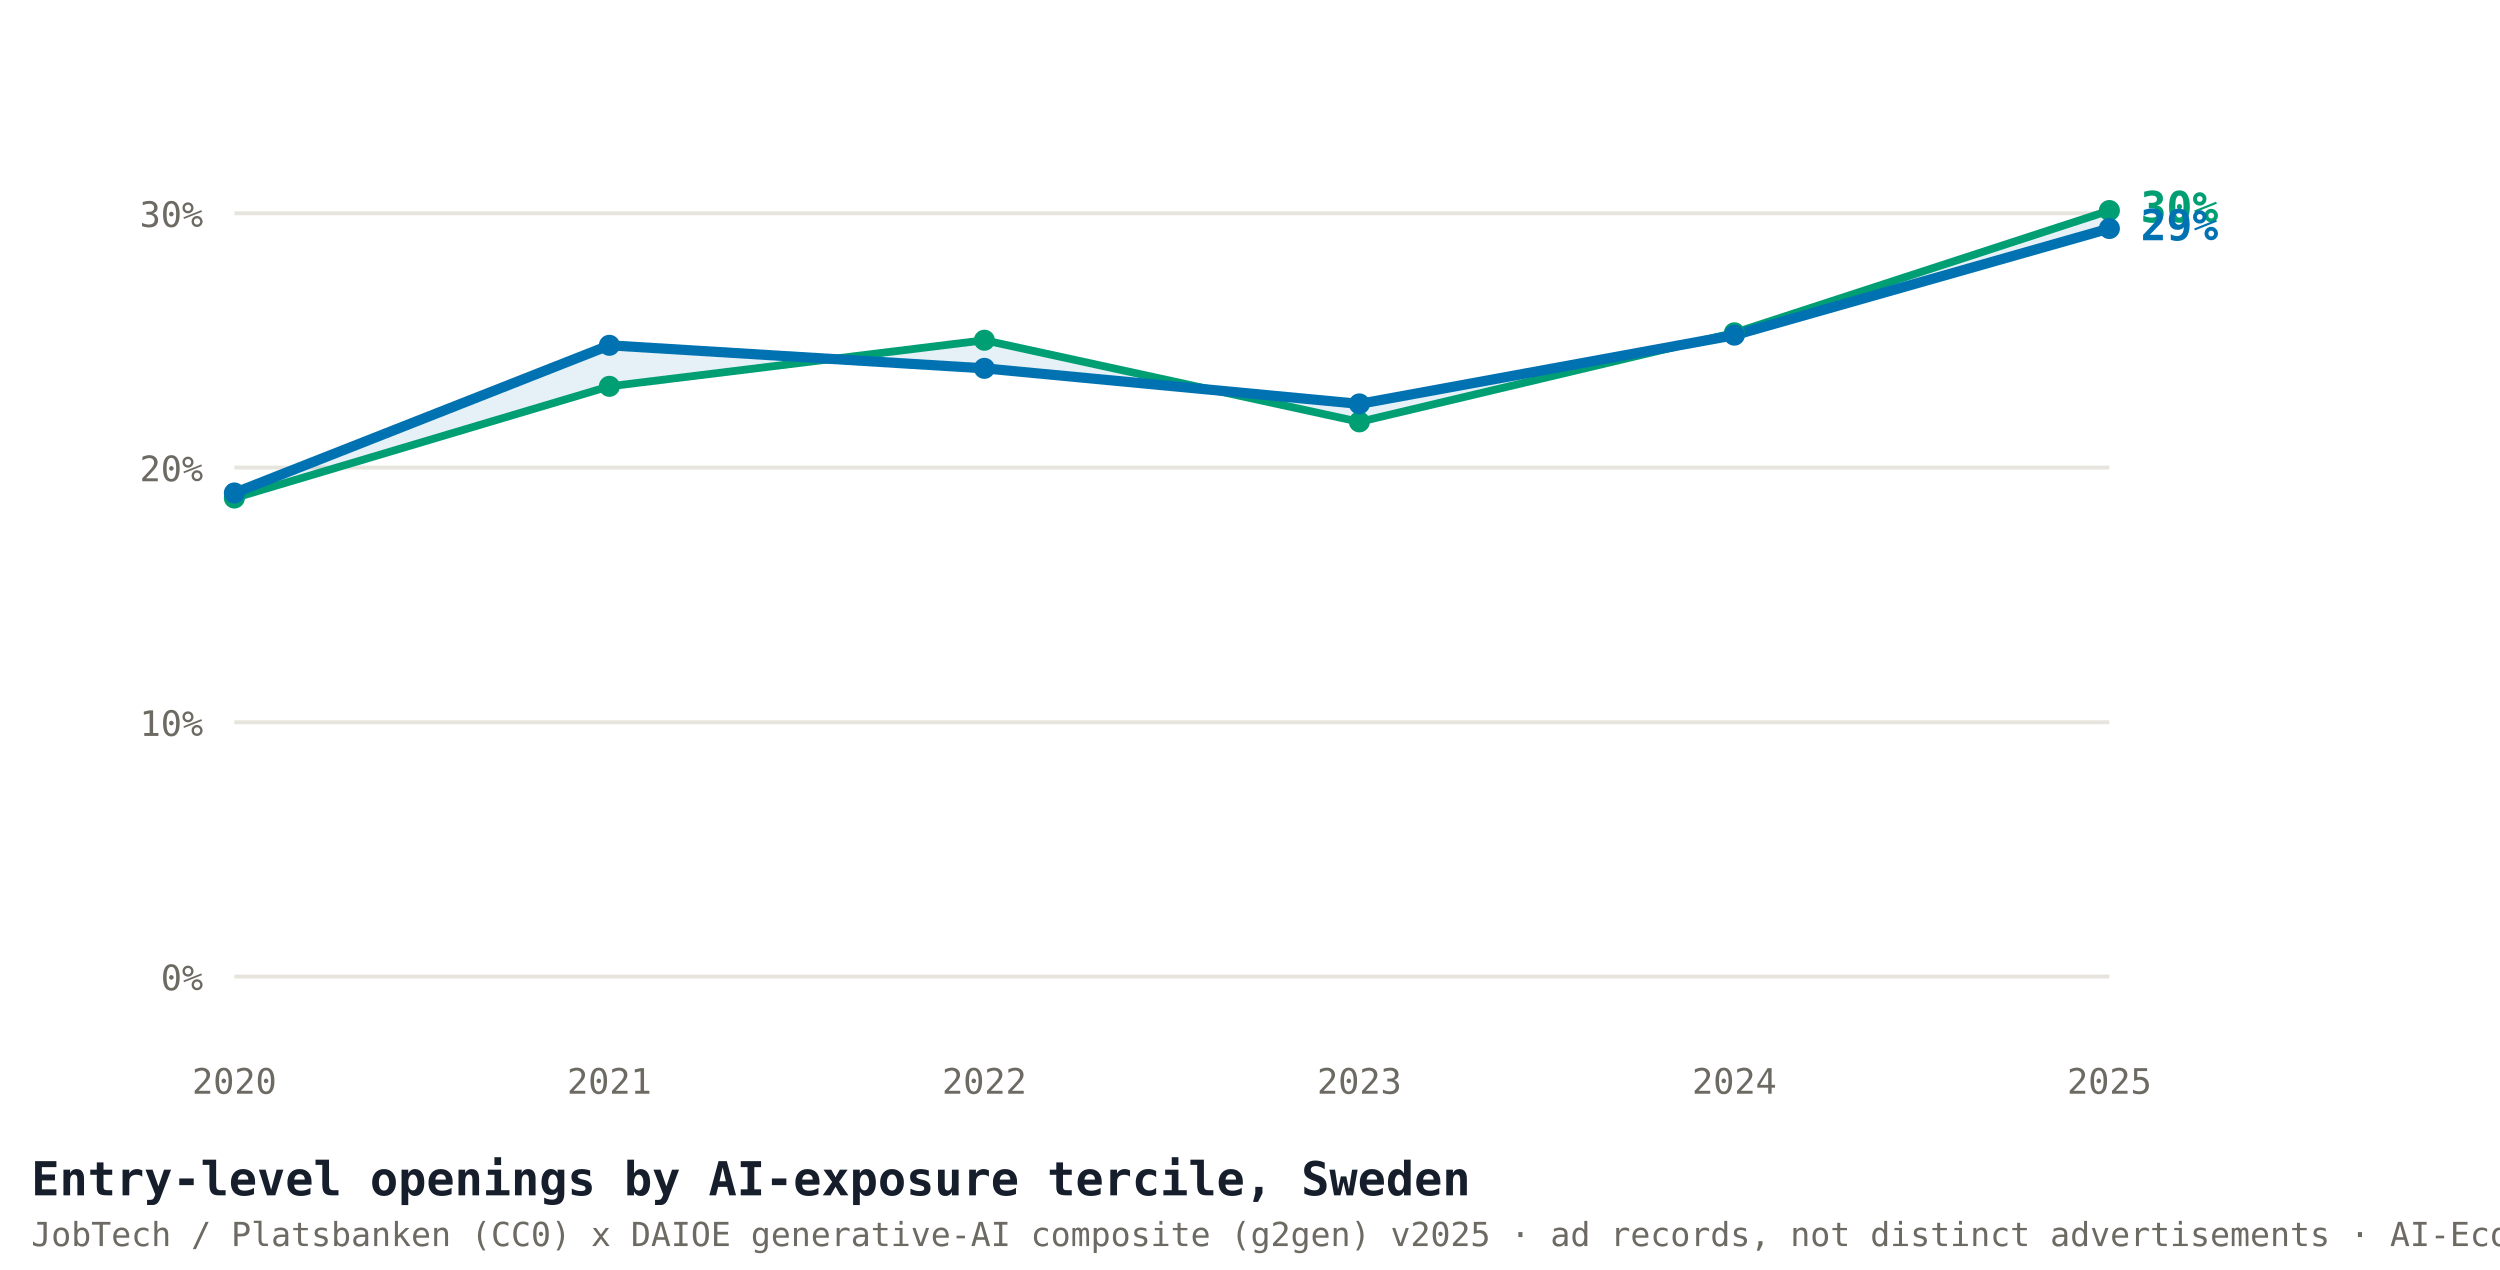
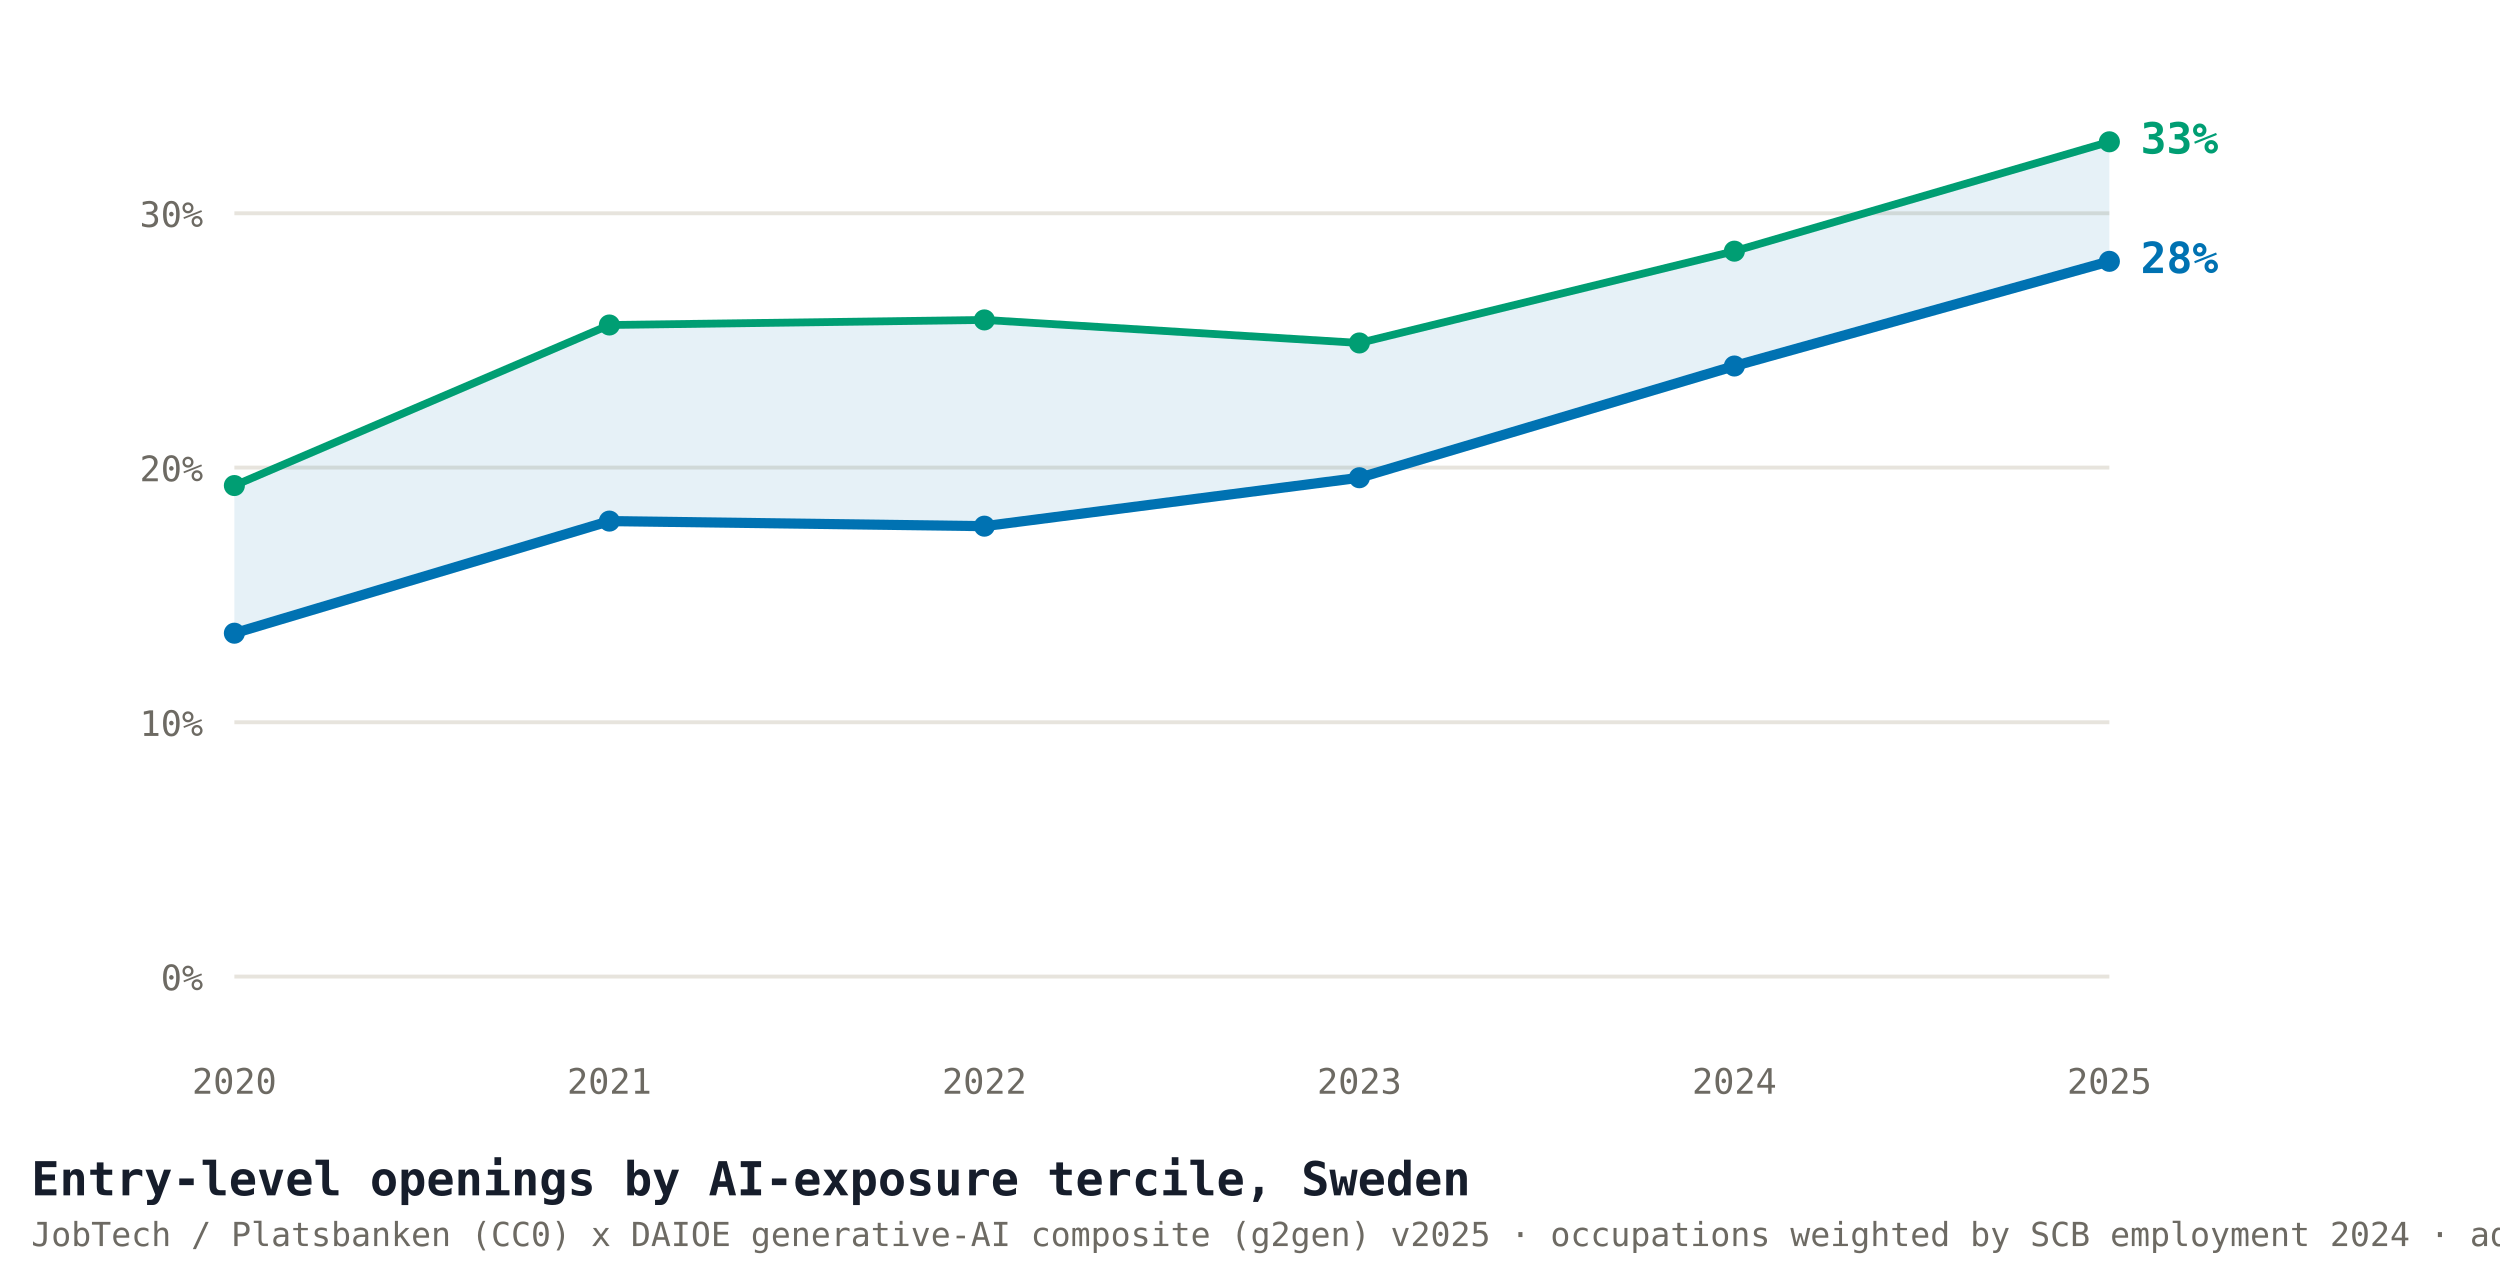
- <svg xmlns="http://www.w3.org/2000/svg" class="rankchart squeeze" viewBox="0 0 640 325" role="img" aria-label="Entry-level share of job openings in least- versus most-AI-exposed occupations, 2020 to 2025, with a widening gap">
+ <svg xmlns="http://www.w3.org/2000/svg" class="rankchart squeeze" viewBox="0 0 640 325" role="img" aria-label="Entry-level share of job openings in least- versus most-AI-exposed occupations, 2020 to 2025; gap -5.8 to -4.7 percentage points">
  <style>:root{--c1:#0072b2;--c2:#d55e00;--c3:#009e73;--c4:#cc79a7;--ink:#161d2b}.rankchart{font-family:ui-monospace,Menlo,monospace}svg{background:#ffffff}.grid,.rowguide{stroke:#e7e4dd}.rowguide{opacity:.6}.meanline{stroke:#8a8a8a;stroke-dasharray:3 3}.meanlab,.tick{fill:#6d6a63;font-size:9px}.dname{fill:#3f3d39;font-size:10px}.dname.se{fill:#0072b2;font-weight:700}.dot{fill:#9a9a9a}.dot.se{fill:#0072b2}.bar{fill:#9a9a9a}.bar.se{fill:#0072b2}.dval{fill:#6d6a63;font-size:9.5px}.dval.se{fill:#0072b2;font-weight:700}.ddelta{fill:#6d6a63;font-size:8.5px}.trendarea{fill:#0072b2;opacity:.08}.trendline,.trenddash{fill:none;stroke:#0072b2;stroke-width:2}.trenddash{stroke-dasharray:4 3}.trenddot{fill:#0072b2}.trendval{fill:#0072b2;font-size:11px;font-weight:700}.trendcov{fill:#6d6a63;font-size:9px}.sqband{fill:#0072b2;opacity:.10}.sqlo{fill:none;stroke:#009e73;stroke-width:2}.sqhi{fill:none;stroke:#0072b2;stroke-width:2.6}.sqdot.lo{fill:#009e73}.sqdot.hi{fill:#0072b2}.sqval{font-size:11px;font-weight:700}.sqval.lo{fill:#009e73}.sqval.hi{fill:#0072b2}.dumb{display:block}.dbtrack{stroke:#d9d5cd;stroke-width:3}.dblo{fill:#009e73}.dbhi{fill:#0072b2}.figttl{fill:#161d2b;font-size:12px;font-weight:700}.figsrc{fill:#6d6a63;font-size:8.5px}</style>
  <line class="grid" x1="60" y1="250.0" x2="540" y2="250.0" />
  <text class="tick" x="52" y="253.5" text-anchor="end">0%</text>
  <line class="grid" x1="60" y1="184.9" x2="540" y2="184.9" />
  <text class="tick" x="52" y="188.4" text-anchor="end">10%</text>
  <line class="grid" x1="60" y1="119.7" x2="540" y2="119.7" />
  <text class="tick" x="52" y="123.2" text-anchor="end">20%</text>
  <line class="grid" x1="60" y1="54.6" x2="540" y2="54.6" />
  <text class="tick" x="52" y="58.1" text-anchor="end">30%</text>
  <text class="tick" x="60.0" y="280" text-anchor="middle">2020</text>
  <text class="tick" x="156.0" y="280" text-anchor="middle">2021</text>
  <text class="tick" x="252.0" y="280" text-anchor="middle">2022</text>
  <text class="tick" x="348.0" y="280" text-anchor="middle">2023</text>
  <text class="tick" x="444.0" y="280" text-anchor="middle">2024</text>
  <text class="tick" x="540.0" y="280" text-anchor="middle">2025</text>
-   <polygon class="sqband" points="60.0,127.5 156.0,98.9 252.0,87.1 348.0,108.0 444.0,85.2 540.0,53.9 540.0,58.5 444.0,85.8 348.0,103.4 252.0,94.3 156.0,88.4 60.0,126.2" />
-   <polyline class="sqlo" points="60.0,127.5 156.0,98.9 252.0,87.1 348.0,108.0 444.0,85.2 540.0,53.9" />
-   <polyline class="sqhi" points="60.0,126.2 156.0,88.4 252.0,94.3 348.0,103.4 444.0,85.8 540.0,58.5" />
-   <circle class="sqdot lo" cx="60.0" cy="127.5" r="2.7" />
-   <circle class="sqdot hi" cx="60.0" cy="126.2" r="2.7" />
-   <circle class="sqdot lo" cx="156.0" cy="98.9" r="2.7" />
-   <circle class="sqdot hi" cx="156.0" cy="88.4" r="2.7" />
-   <circle class="sqdot lo" cx="252.0" cy="87.1" r="2.7" />
-   <circle class="sqdot hi" cx="252.0" cy="94.3" r="2.7" />
-   <circle class="sqdot lo" cx="348.0" cy="108.0" r="2.7" />
-   <circle class="sqdot hi" cx="348.0" cy="103.4" r="2.7" />
-   <circle class="sqdot lo" cx="444.0" cy="85.2" r="2.7" />
-   <circle class="sqdot hi" cx="444.0" cy="85.8" r="2.7" />
-   <circle class="sqdot lo" cx="540.0" cy="53.9" r="2.7" />
-   <circle class="sqdot hi" cx="540.0" cy="58.5" r="2.7" />
-   <text class="sqval lo" x="548.0" y="56.9">30%</text>
-   <text class="sqval hi" x="548.0" y="61.5">29%</text>
+   <polygon class="sqband" points="60.0,124.3 156.0,83.2 252.0,81.9 348.0,87.8 444.0,64.3 540.0,36.3 540.0,66.9 444.0,93.7 348.0,122.3 252.0,134.7 156.0,133.4 60.0,162.1" />
+   <polyline class="sqlo" points="60.0,124.3 156.0,83.2 252.0,81.9 348.0,87.8 444.0,64.3 540.0,36.3" />
+   <polyline class="sqhi" points="60.0,162.1 156.0,133.4 252.0,134.7 348.0,122.3 444.0,93.7 540.0,66.9" />
+   <circle class="sqdot lo" cx="60.0" cy="124.3" r="2.7" />
+   <circle class="sqdot hi" cx="60.0" cy="162.1" r="2.7" />
+   <circle class="sqdot lo" cx="156.0" cy="83.2" r="2.7" />
+   <circle class="sqdot hi" cx="156.0" cy="133.4" r="2.7" />
+   <circle class="sqdot lo" cx="252.0" cy="81.9" r="2.7" />
+   <circle class="sqdot hi" cx="252.0" cy="134.7" r="2.7" />
+   <circle class="sqdot lo" cx="348.0" cy="87.8" r="2.7" />
+   <circle class="sqdot hi" cx="348.0" cy="122.3" r="2.7" />
+   <circle class="sqdot lo" cx="444.0" cy="64.3" r="2.7" />
+   <circle class="sqdot hi" cx="444.0" cy="93.7" r="2.7" />
+   <circle class="sqdot lo" cx="540.0" cy="36.3" r="2.7" />
+   <circle class="sqdot hi" cx="540.0" cy="66.9" r="2.7" />
+   <text class="sqval lo" x="548.0" y="39.3">33%</text>
+   <text class="sqval hi" x="548.0" y="69.9">28%</text>
  <text class="figttl" x="8" y="306">Entry-level openings by AI-exposure tercile, Sweden</text>
-   <text class="figsrc" x="8" y="319">JobTech / Platsbanken (CC0) x DAIOE generative-AI composite (g2gen) v2025 · ad records, not distinct advertisements · AI-Econ Lab</text>
+   <text class="figsrc" x="8" y="319">JobTech / Platsbanken (CC0) x DAIOE generative-AI composite (g2gen) v2025 · occupations weighted by SCB employment 2024 · ad records, not distinct advertisements · AI-Econ Lab</text>
</svg>
